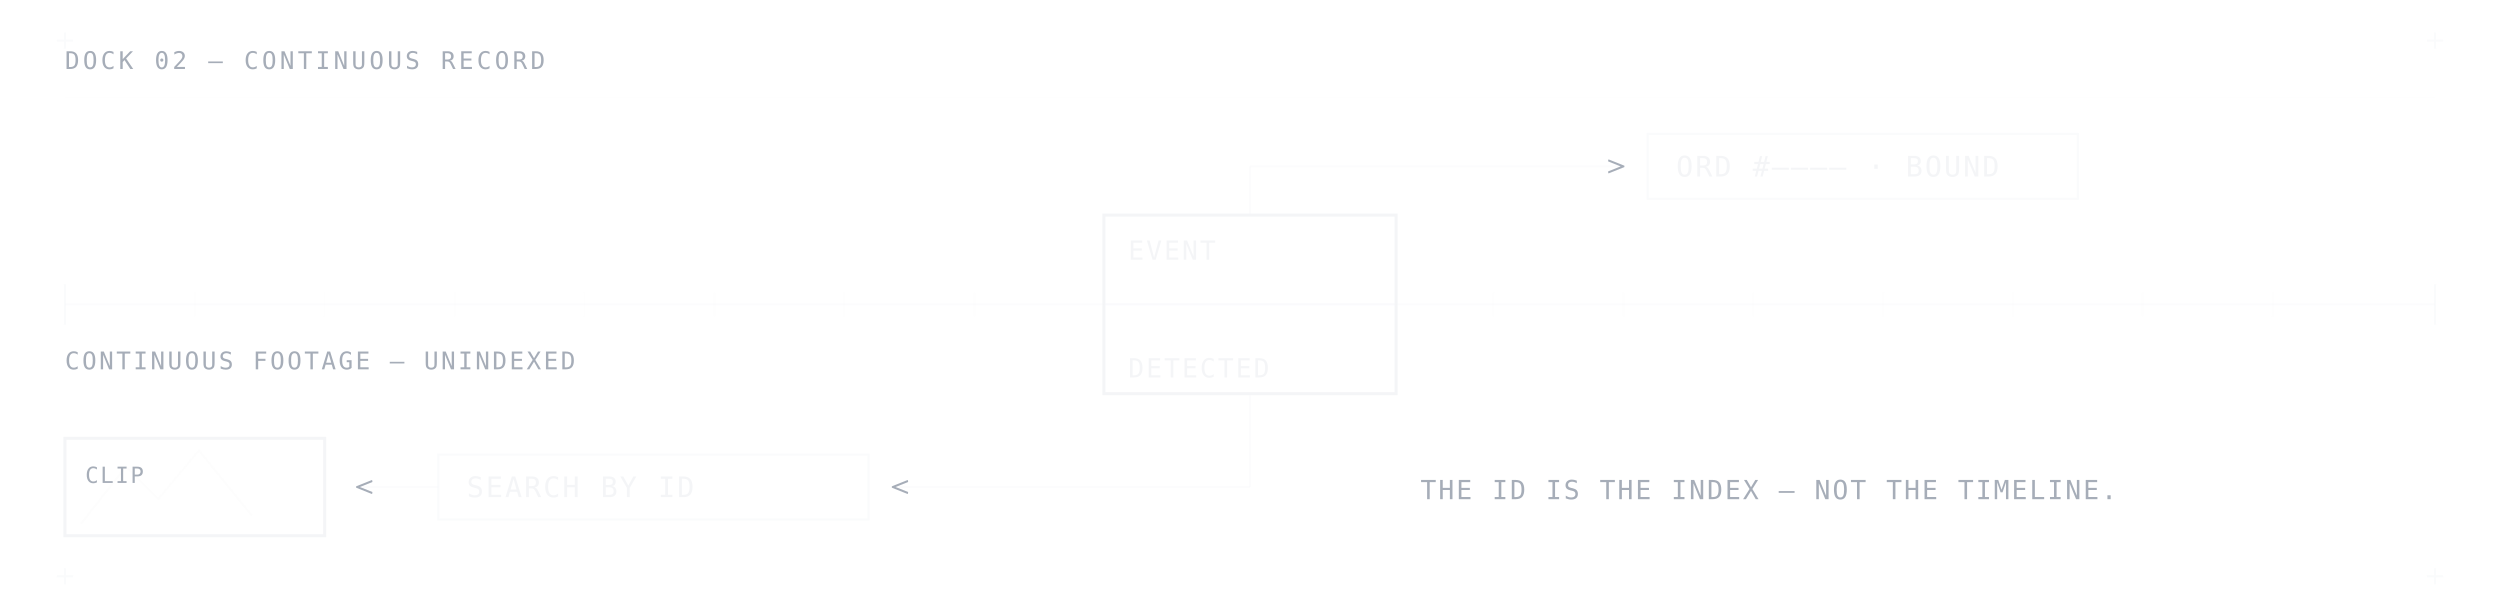
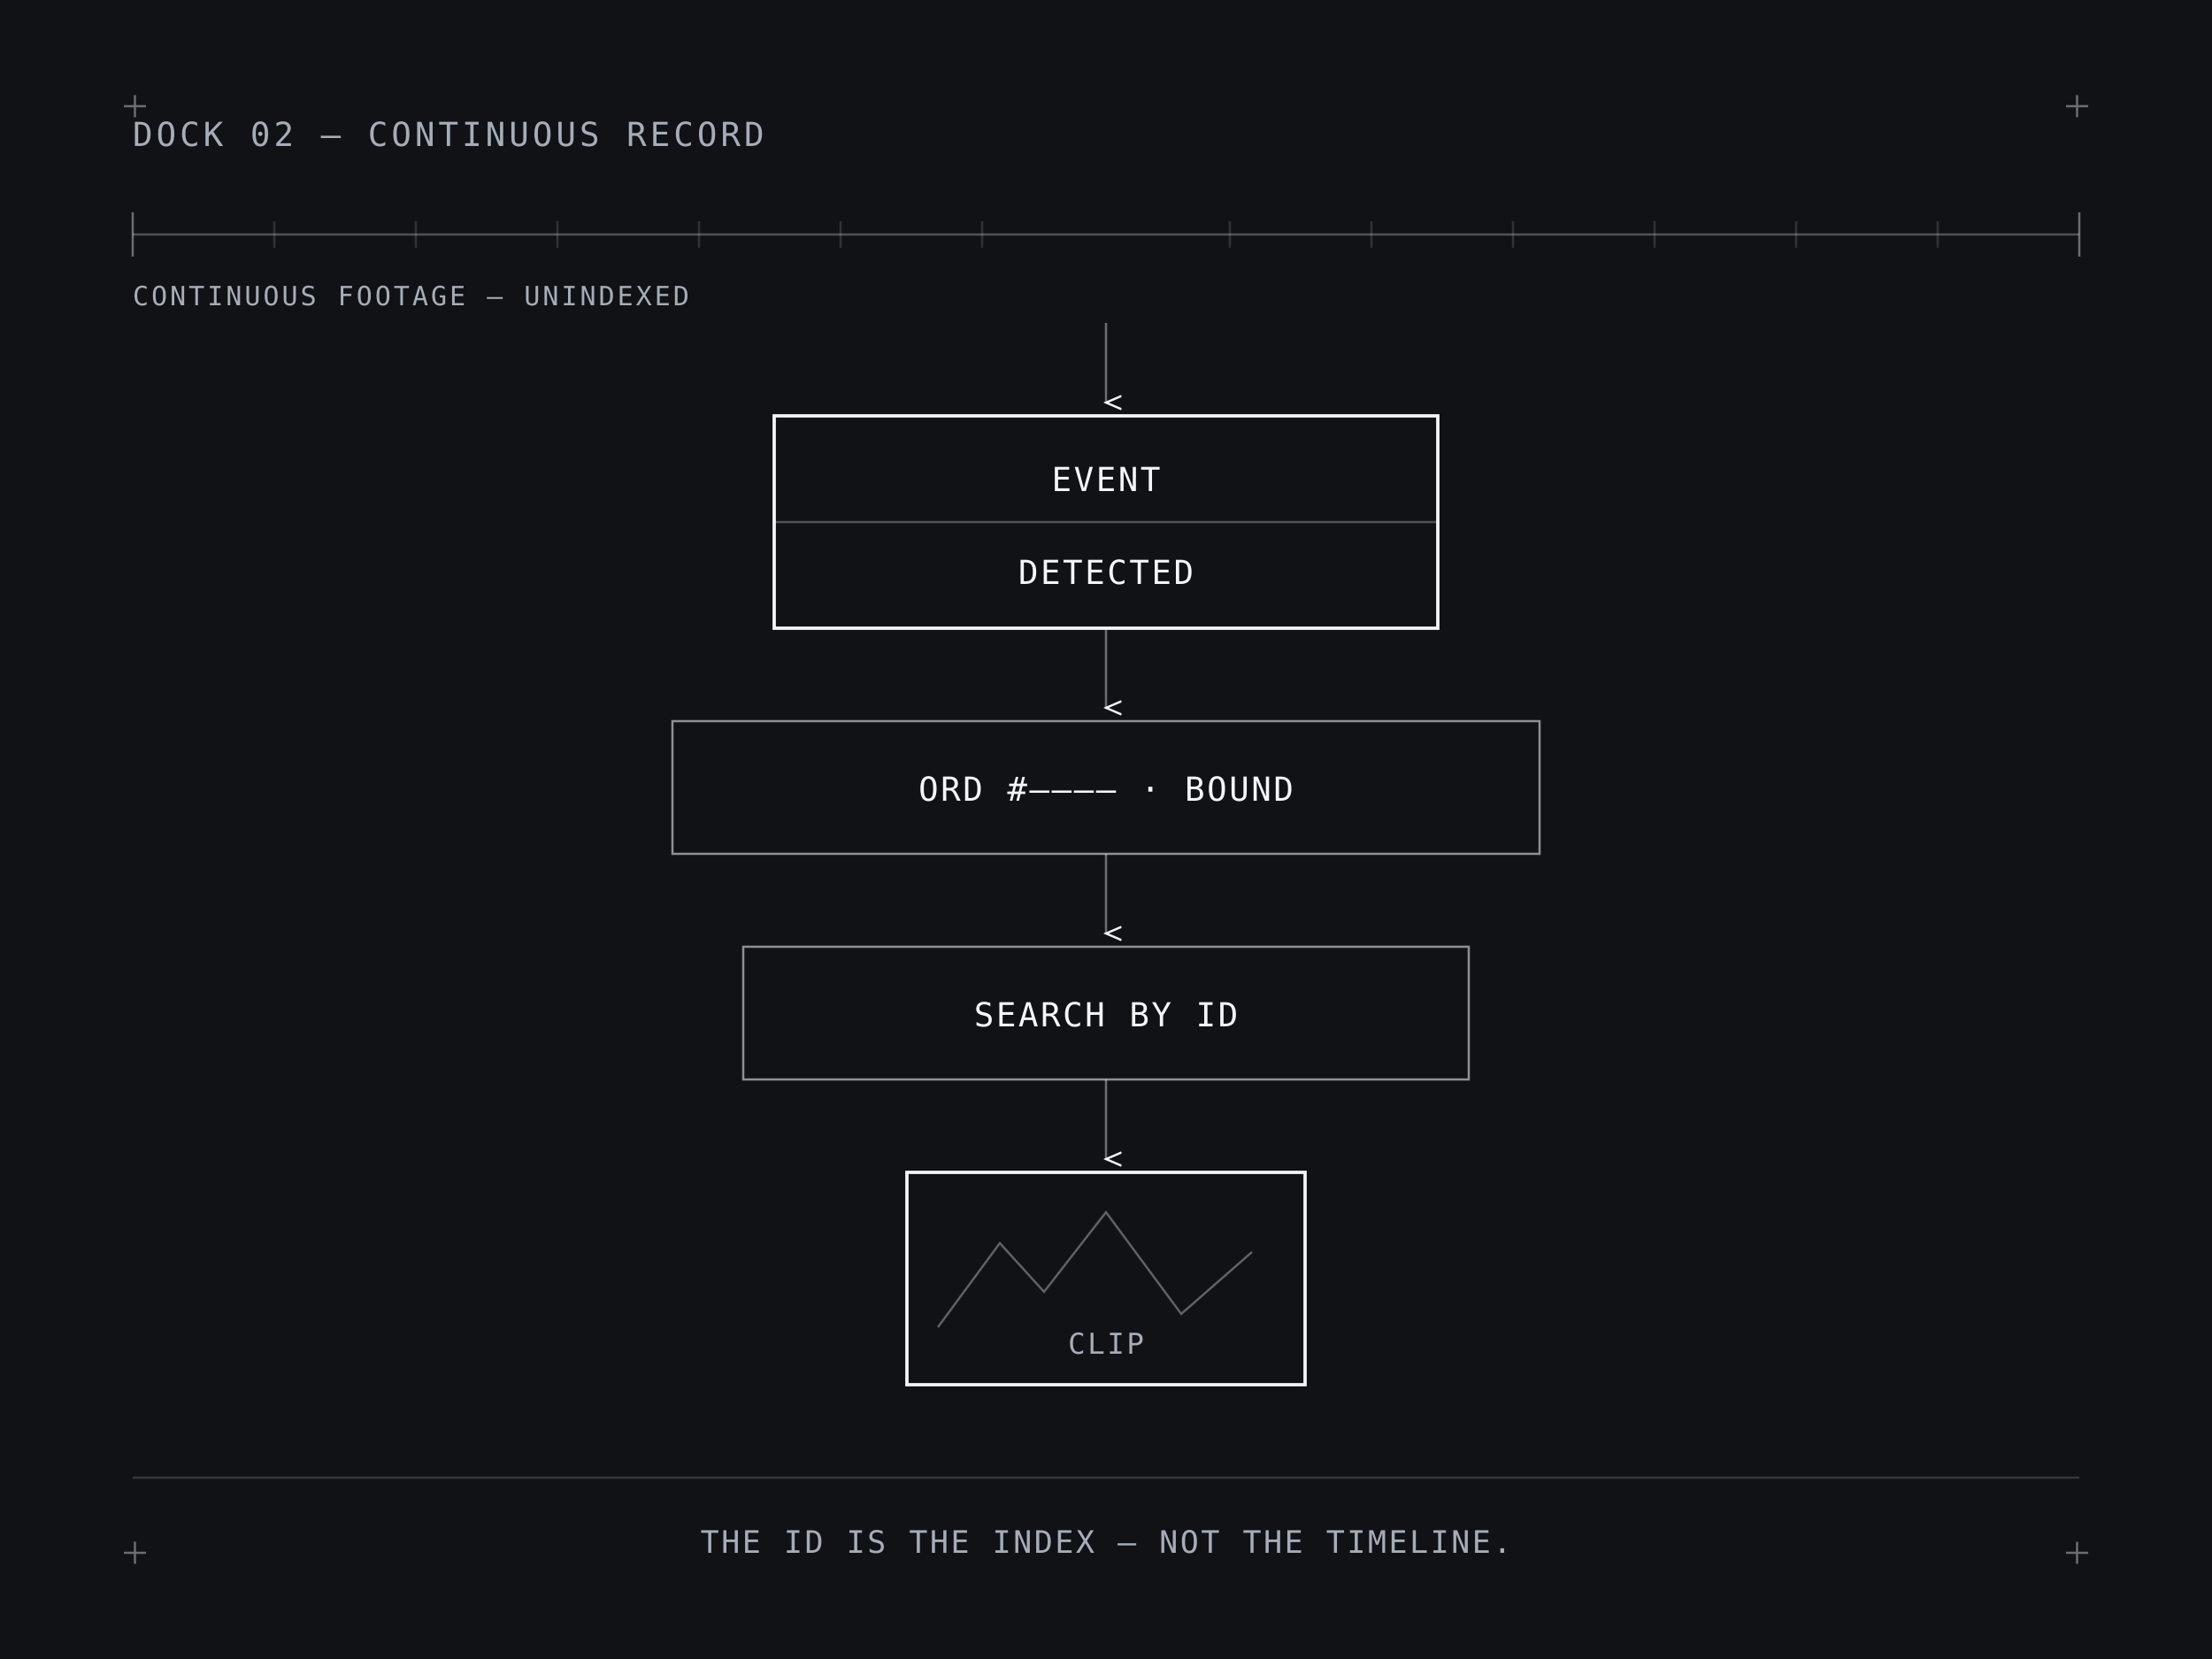
- <svg xmlns="http://www.w3.org/2000/svg" viewBox="0 0 1232 300" font-family="'IBM Plex Mono', monospace">
+ <svg xmlns="http://www.w3.org/2000/svg" viewBox="0 0 1000 750" font-family="'IBM Plex Mono',monospace">
  <defs>
-     <marker id="ah2" markerWidth="8" markerHeight="8" refX="7.5" refY="4" orient="auto">
-       <path d="M0,1 L7.5,4 L0,7" fill="none" stroke="#A6ADB8" stroke-width="1" />
+     <marker id="aah" markerWidth="8" markerHeight="8" refX="4" refY="7" orient="auto">
+       <path d="M1,0 L4,7 L7,0" fill="none" stroke="#F4F5F7" stroke-width="1" />
    </marker>
  </defs>
-   <text x="32" y="34" fill="#A6ADB8" font-size="12" letter-spacing="1.6">DOCK 02 — CONTINUOUS RECORD</text>
-   <line x1="32" y1="48" x2="1200" y2="48" stroke="#F4F5F7" stroke-opacity="0.10" />
-   <line x1="32" y1="150" x2="1200" y2="150" stroke="#F4F5F7" stroke-opacity="0.28" stroke-width="1" />
-   <line x1="32" y1="140" x2="32" y2="160" stroke="#F4F5F7" stroke-opacity="0.4" />
-   <line x1="1200" y1="140" x2="1200" y2="160" stroke="#F4F5F7" stroke-opacity="0.4" />
+   <rect width="1000" height="750" fill="#101216" />
+   <g stroke="#F4F5F7" stroke-opacity="0.4">
+     <path d="M56,48 h10 M61,43 v10" />
+     <path d="M934,48 h10 M939,43 v10" />
+     <path d="M56,702 h10 M61,697 v10" />
+     <path d="M934,702 h10 M939,697 v10" />
+   </g>
+   <text x="60" y="66" fill="#A6ADB8" font-size="15" letter-spacing="1.6">DOCK 02 — CONTINUOUS RECORD</text>
+   <line x1="60" y1="106" x2="940" y2="106" stroke="#F4F5F7" stroke-opacity="0.28" />
+   <line x1="60" y1="96" x2="60" y2="116" stroke="#F4F5F7" stroke-opacity="0.4" />
+   <line x1="940" y1="96" x2="940" y2="116" stroke="#F4F5F7" stroke-opacity="0.4" />
  <g stroke="#F4F5F7" stroke-opacity="0.14">
-     <line x1="96" y1="144" x2="96" y2="156" />
-     <line x1="160" y1="144" x2="160" y2="156" />
-     <line x1="224" y1="144" x2="224" y2="156" />
-     <line x1="288" y1="144" x2="288" y2="156" />
-     <line x1="352" y1="144" x2="352" y2="156" />
-     <line x1="416" y1="144" x2="416" y2="156" />
-     <line x1="480" y1="144" x2="480" y2="156" />
-     <line x1="736" y1="144" x2="736" y2="156" />
-     <line x1="800" y1="144" x2="800" y2="156" />
-     <line x1="864" y1="144" x2="864" y2="156" />
-     <line x1="928" y1="144" x2="928" y2="156" />
-     <line x1="992" y1="144" x2="992" y2="156" />
-     <line x1="1056" y1="144" x2="1056" y2="156" />
-     <line x1="1120" y1="144" x2="1120" y2="156" />
+     <line x1="124" y1="100" x2="124" y2="112" />
+     <line x1="188" y1="100" x2="188" y2="112" />
+     <line x1="252" y1="100" x2="252" y2="112" />
+     <line x1="316" y1="100" x2="316" y2="112" />
+     <line x1="380" y1="100" x2="380" y2="112" />
+     <line x1="444" y1="100" x2="444" y2="112" />
+     <line x1="556" y1="100" x2="556" y2="112" />
+     <line x1="620" y1="100" x2="620" y2="112" />
+     <line x1="684" y1="100" x2="684" y2="112" />
+     <line x1="748" y1="100" x2="748" y2="112" />
+     <line x1="812" y1="100" x2="812" y2="112" />
+     <line x1="876" y1="100" x2="876" y2="112" />
  </g>
-   <text x="32" y="182" fill="#A6ADB8" font-size="12" letter-spacing="1.2">CONTINUOUS FOOTAGE — UNINDEXED</text>
-   <rect x="544" y="106" width="144" height="88" fill="none" stroke="#F4F5F7" stroke-width="1.5" />
-   <line x1="544" y1="150" x2="688" y2="150" stroke="#F4F5F7" stroke-opacity="0.28" />
-   <text x="556" y="128" fill="#F4F5F7" font-size="13" letter-spacing="1">EVENT</text>
-   <text x="556" y="186" fill="#F4F5F7" font-size="13" letter-spacing="1">DETECTED</text>
-   <line x1="616" y1="106" x2="616" y2="82" stroke="#F4F5F7" stroke-opacity="0.28" />
-   <line x1="616" y1="82" x2="800" y2="82" stroke="#F4F5F7" stroke-opacity="0.28" marker-end="url(#ah2)" />
-   <rect x="812" y="66" width="212" height="32" fill="none" stroke="#F4F5F7" stroke-opacity="0.4" />
-   <text x="826" y="87" fill="#F4F5F7" font-size="14" letter-spacing="1">ORD #———— · BOUND</text>
-   <line x1="616" y1="194" x2="616" y2="240" stroke="#F4F5F7" stroke-opacity="0.28" />
-   <line x1="616" y1="240" x2="440" y2="240" stroke="#F4F5F7" stroke-opacity="0.28" marker-end="url(#ah2)" />
-   <rect x="216" y="224" width="212" height="32" fill="none" stroke="#F4F5F7" stroke-opacity="0.4" />
-   <text x="230" y="245" fill="#F4F5F7" font-size="14" letter-spacing="1">SEARCH BY ID</text>
-   <line x1="216" y1="240" x2="176" y2="240" stroke="#F4F5F7" stroke-opacity="0.28" marker-end="url(#ah2)" />
-   <rect x="32" y="216" width="128" height="48" fill="none" stroke="#F4F5F7" stroke-width="1.5" />
-   <path d="M40,258 L62,230 L78,246 L98,222 L124,254" fill="none" stroke="#F4F5F7" stroke-opacity="0.18" />
-   <text x="42" y="238" fill="#A6ADB8" font-size="11" letter-spacing="0.8">CLIP</text>
-   <text x="700" y="246" fill="#A6ADB8" font-size="13" letter-spacing="1">THE ID IS THE INDEX — NOT THE TIMELINE.</text>
-   <g stroke="#F4F5F7" stroke-opacity="0.4">
-     <path d="M28,20 h8 M32,16 v8" />
-     <path d="M1196,20 h8 M1200,16 v8" />
-     <path d="M28,284 h8 M32,280 v8" />
-     <path d="M1196,284 h8 M1200,280 v8" />
-   </g>
+   <text x="60" y="138" fill="#A6ADB8" font-size="12" letter-spacing="1.2">CONTINUOUS FOOTAGE — UNINDEXED</text>
+   <line x1="500" y1="146" x2="500" y2="182" stroke="#F4F5F7" stroke-opacity="0.4" marker-end="url(#aah)" />
+   <rect x="350" y="188" width="300" height="96" fill="none" stroke="#F4F5F7" stroke-width="1.5" />
+   <line x1="350" y1="236" x2="650" y2="236" stroke="#F4F5F7" stroke-opacity="0.28" />
+   <text x="500" y="222" text-anchor="middle" fill="#F4F5F7" font-size="15" letter-spacing="1">EVENT</text>
+   <text x="500" y="264" text-anchor="middle" fill="#F4F5F7" font-size="15" letter-spacing="1">DETECTED</text>
+   <line x1="500" y1="284" x2="500" y2="320" stroke="#F4F5F7" stroke-opacity="0.4" marker-end="url(#aah)" />
+   <rect x="304" y="326" width="392" height="60" fill="none" stroke="#F4F5F7" stroke-opacity="0.55" />
+   <text x="500" y="362" text-anchor="middle" fill="#F4F5F7" font-size="15" letter-spacing="1">ORD #———— · BOUND</text>
+   <line x1="500" y1="386" x2="500" y2="422" stroke="#F4F5F7" stroke-opacity="0.4" marker-end="url(#aah)" />
+   <rect x="336" y="428" width="328" height="60" fill="none" stroke="#F4F5F7" stroke-opacity="0.55" />
+   <text x="500" y="464" text-anchor="middle" fill="#F4F5F7" font-size="15" letter-spacing="1">SEARCH BY ID</text>
+   <line x1="500" y1="488" x2="500" y2="524" stroke="#F4F5F7" stroke-opacity="0.4" marker-end="url(#aah)" />
+   <rect x="410" y="530" width="180" height="96" fill="none" stroke="#F4F5F7" stroke-width="1.5" />
+   <path d="M424,600 L452,562 L472,584 L500,548 L534,594 L566,566" fill="none" stroke="#F4F5F7" stroke-opacity="0.35" />
+   <text x="500" y="612" text-anchor="middle" fill="#A6ADB8" font-size="13" letter-spacing="1">CLIP</text>
+   <line x1="60" y1="668" x2="940" y2="668" stroke="#F4F5F7" stroke-opacity="0.16" />
+   <text x="500" y="702" text-anchor="middle" fill="#A6ADB8" font-size="14" letter-spacing="1">THE ID IS THE INDEX — NOT THE TIMELINE.</text>
</svg>
